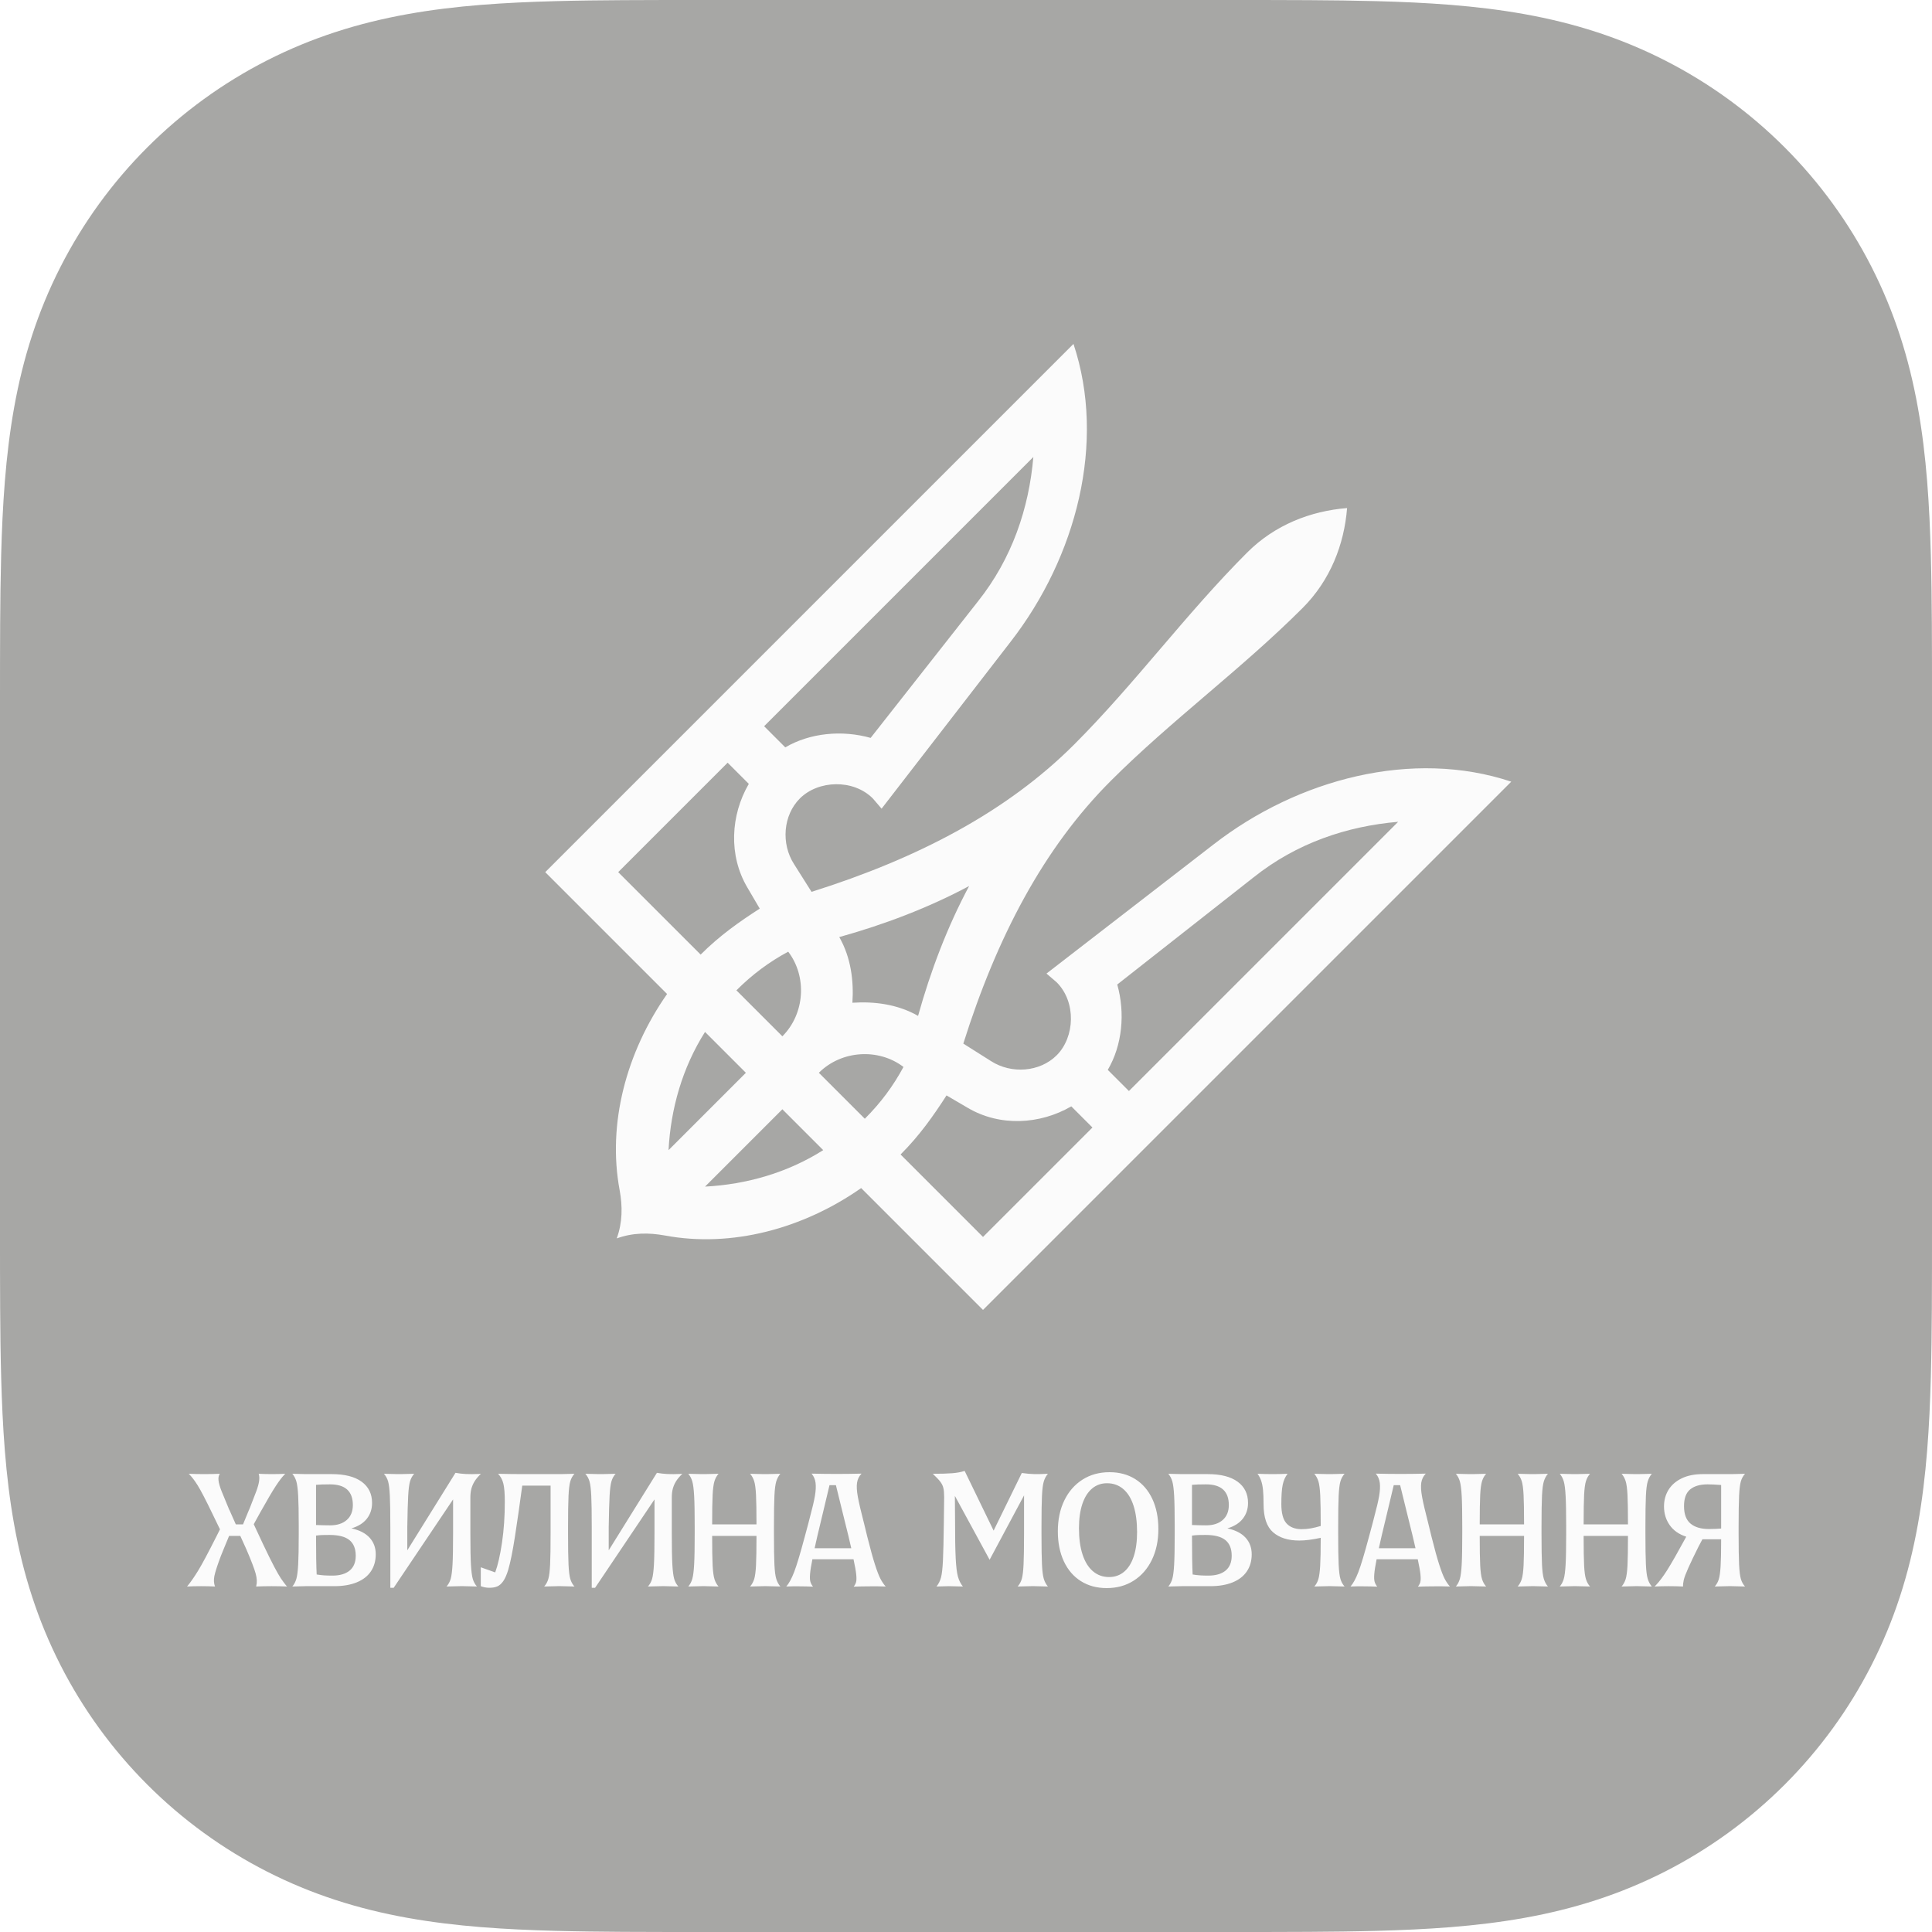
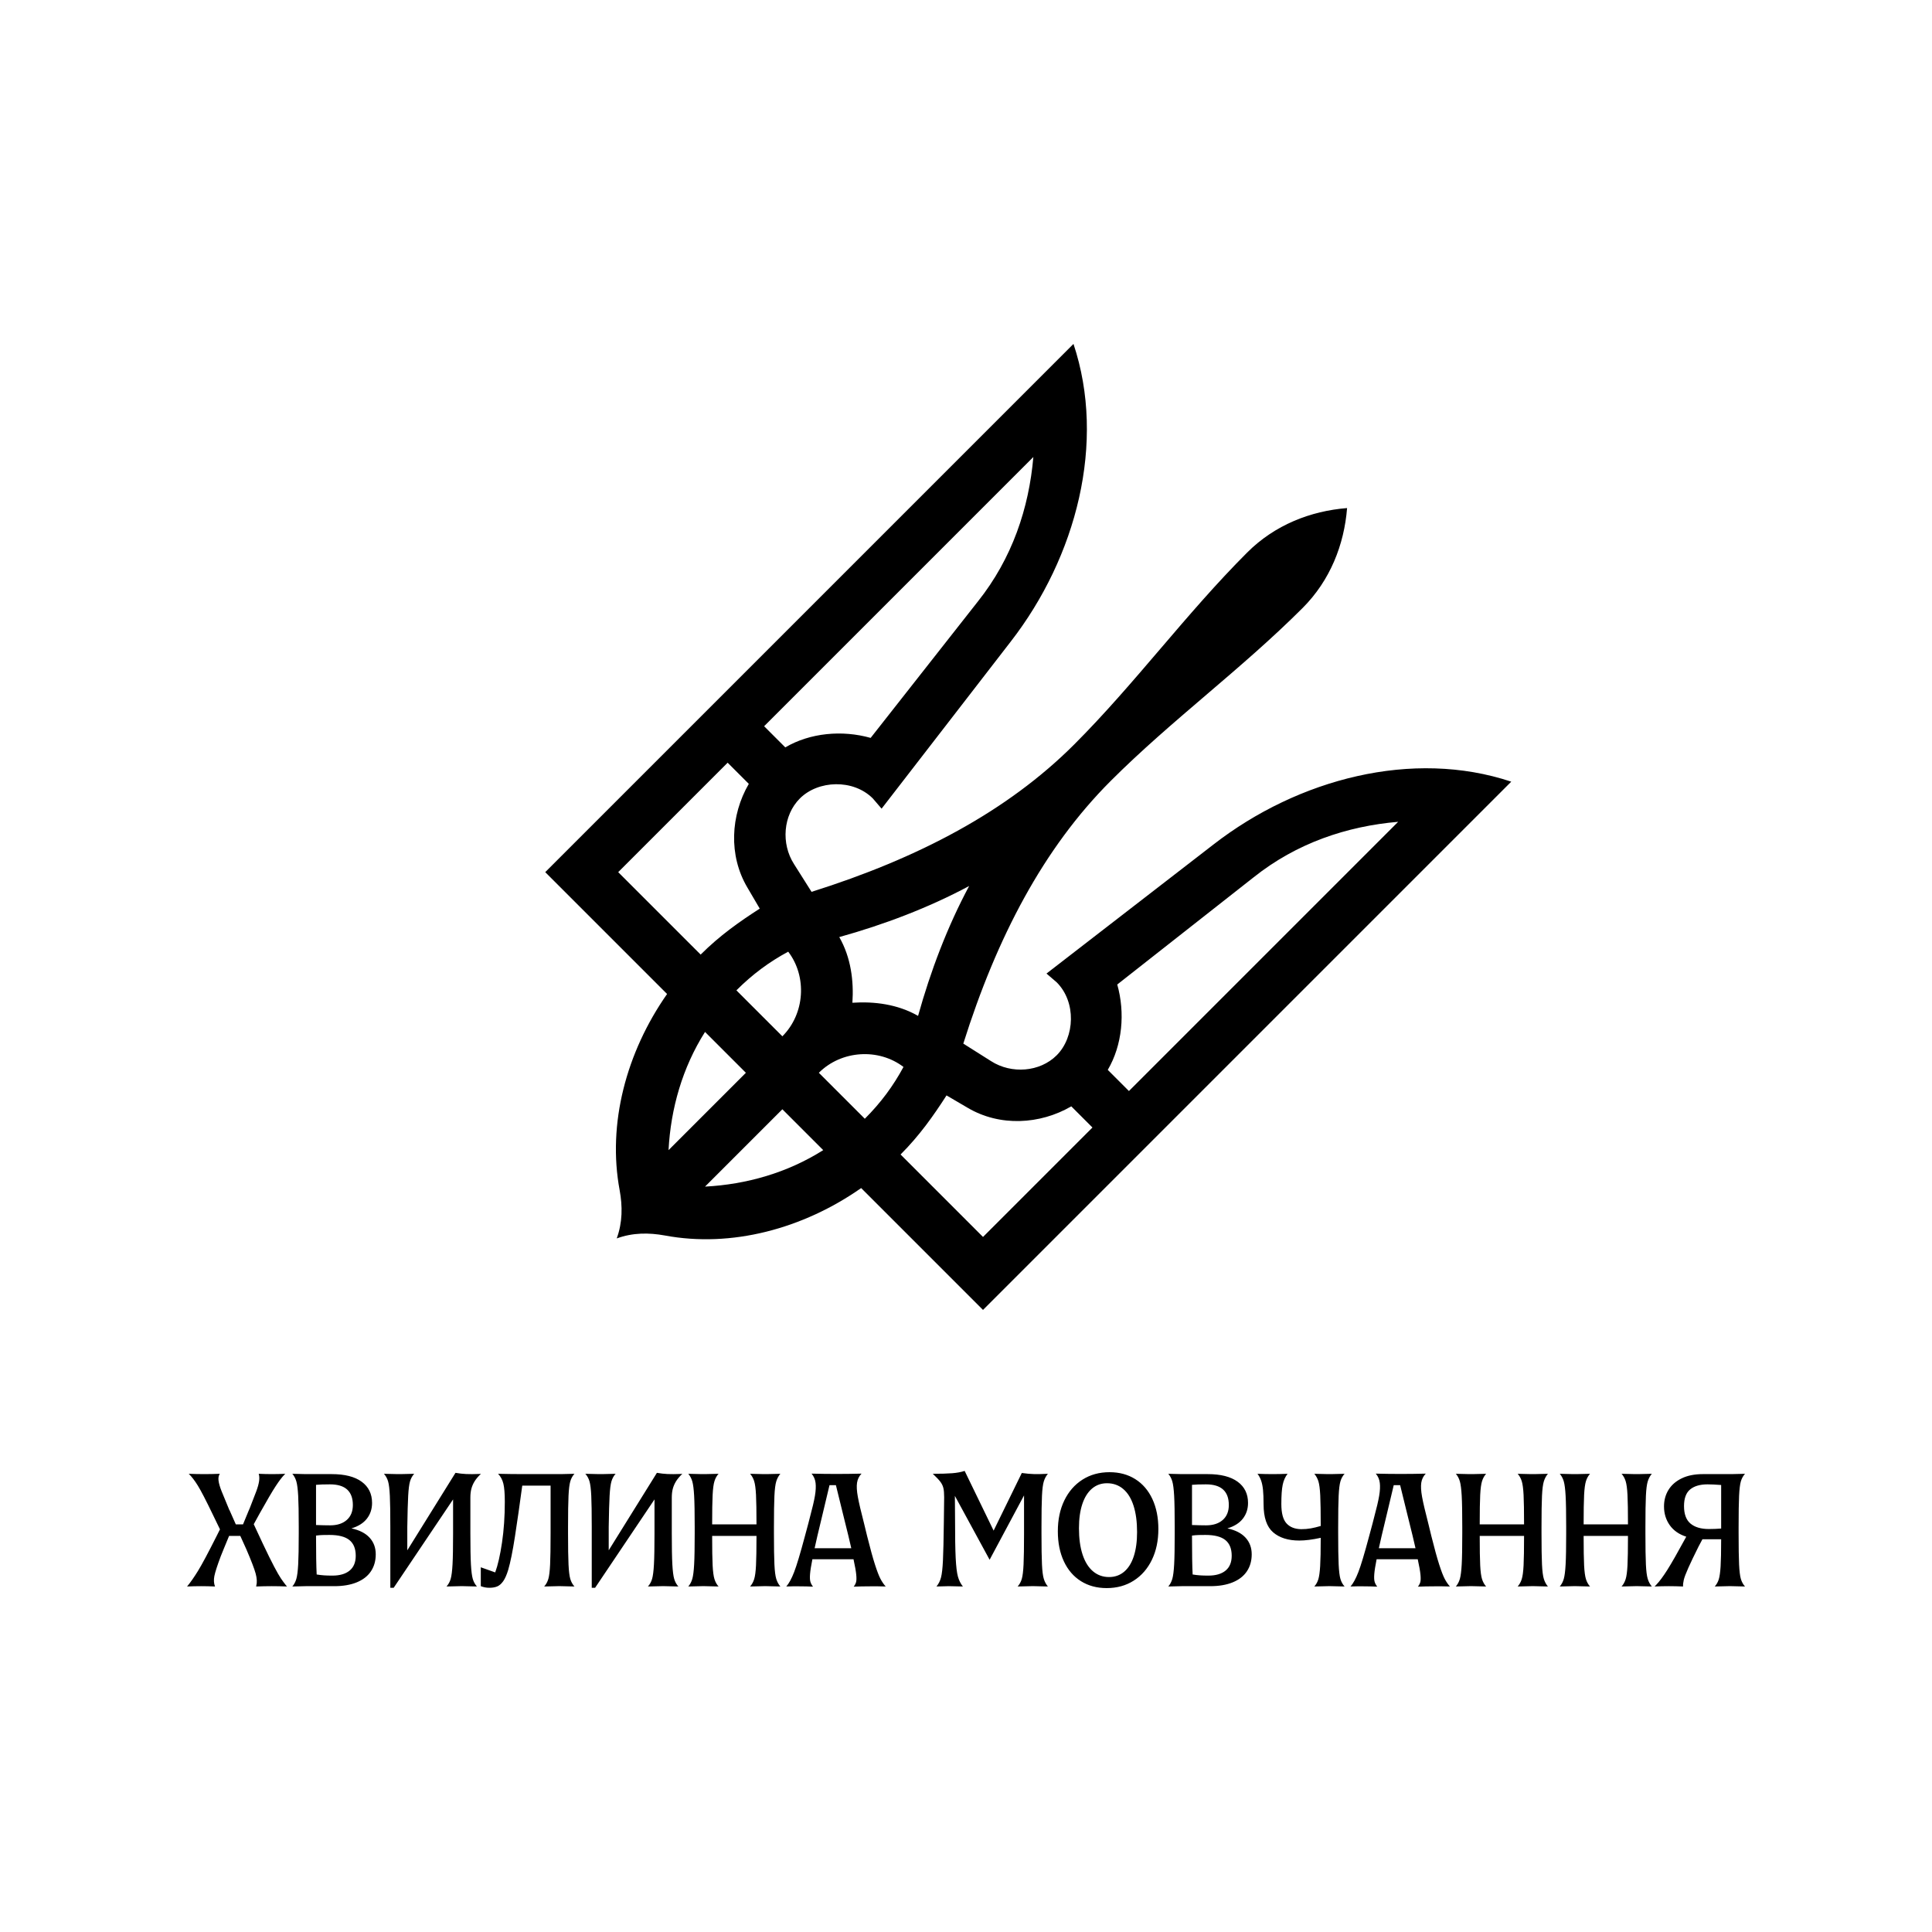
<svg xmlns="http://www.w3.org/2000/svg" width="1024" height="1024" viewBox="0 0 1024 1024" fill="none">
  <defs>
    <clipPath id="squircle" clipPathUnits="userSpaceOnUse">
      <path d="M1024 651C1024 665.24 1024 679.48 1023.92 693.73C1023.85 705.73 1023.71 717.72 1023.39 729.71C1022.68 755.84 1021.14 782.2 1016.5 808.05C1011.79 834.27 1004.1 858.67 991.97 882.49C980.05 905.9 964.48 927.33 945.9 945.9C927.32 964.47 905.9 980.05 882.49 991.97C858.67 1004.09 834.27 1011.79 808.05 1016.5C782.21 1021.15 755.85 1022.68 729.71 1023.39C717.72 1023.72 705.72 1023.85 693.73 1023.92C679.49 1024.01 665.25 1024 651 1024H373C358.76 1024 344.52 1024 330.27 1023.92C318.27 1023.85 306.28 1023.71 294.29 1023.39C268.16 1022.68 241.8 1021.14 215.95 1016.5C189.73 1011.79 165.33 1004.1 141.51 991.97C118.1 980.05 96.67 964.48 78.1 945.9C59.53 927.32 43.95 905.9 32.03 882.49C19.91 858.67 12.21 834.27 7.5 808.05C2.85 782.21 1.32 755.85 0.61 729.71C0.28 717.72 0.15 705.72 0.08 693.73C-0.01 679.49 0 665.25 0 651V373C0 358.76 0 344.52 0.08 330.27C0.15 318.27 0.29 306.28 0.61 294.29C1.32 268.16 2.86 241.8 7.5 215.95C12.21 189.73 19.9 165.33 32.03 141.51C43.95 118.1 59.52 96.67 78.1 78.1C96.68 59.53 118.1 43.95 141.51 32.03C165.33 19.91 189.73 12.21 215.95 7.5C241.79 2.85 268.15 1.32 294.29 0.61C306.28 0.28 318.28 0.15 330.27 0.08C344.51 -0.01 358.75 0 373 0H651C665.24 0 679.48 0 693.73 0.08C705.73 0.15 717.72 0.29 729.71 0.61C755.84 1.32 782.2 2.86 808.05 7.5C834.27 12.21 858.67 19.9 882.49 32.03C905.9 43.95 927.33 59.52 945.9 78.1C964.47 96.68 980.05 118.1 991.97 141.51C1004.09 165.33 1011.79 189.73 1016.5 215.95C1021.15 241.79 1022.68 268.15 1023.39 294.29C1023.72 306.28 1023.85 318.28 1023.92 330.27C1024.01 344.51 1024 358.75 1024 373V651Z" />
    </clipPath>
  </defs>
  <g clip-path="url(#squircle)">
-     <rect width="1024" height="1024" fill="#A7A7A5" />
-     <g fill="#FBFBFB">
+     <g fill="#000000">
      <path id="tryzub" transform="matrix(0.38671 0.38671 0.38671 -0.38671 211.6469 384.9132)" d="M475 -106V0H419C428 -40 448 -76 475 -106ZM200 0V724C290 679 348 580 361 477L387 274L374 275C347 275 324 250 324 225C324 202 342 181 365 176L396 169C446 265 475 358 475 450C475 533 462 616 462 700C462 738 477 772 500 799C523 772 538 738 538 700C538 616 525 533 525 450C525 358 554 265 604 169L635 176C658 181 676 202 676 225C676 250 653 275 626 275L613 274L639 477C652 580 710 679 800 724V0H633C621 -68 585 -130 531 -167C518 -176 507 -187 500 -202C493 -187 482 -176 469 -167C415 -130 379 -68 367 0ZM250 50H363C363 76 367 99 372 122L349 128C314 137 288 166 279 200H250ZM250 250H279C286 277 306 301 331 315L311 482C305 535 282 581 250 619ZM412 50H475C475 81 451 108 421 112C415 92 412 72 412 50ZM446 157C468 151 486 137 500 121C514 137 532 151 554 157C532 196 513 238 500 281C487 238 468 196 446 157ZM525 -106C552 -76 572 -40 581 0H525ZM525 50H588C588 72 585 92 579 112C549 108 525 81 525 50ZM628 122C633 99 637 76 637 50H750V200H721C712 166 686 137 651 128ZM669 315C694 301 714 277 721 250H750V619C718 581 695 535 689 482Z" />
      <path id="text" d="M99.364 840.618Q101.824 837.648 104.921 832.642Q108.018 827.636 114.891 813.976L116.588 810.582L112.77 802.691Q107.339 791.406 104.836 787.376Q102.333 783.345 100.042 781.139Q104.285 781.309 108.273 781.309Q112.261 781.309 116.503 781.139Q115.57 782.497 115.824 784.703Q116.079 786.909 117.436 790.345Q118.794 793.782 121.509 800.23L121.679 800.485L124.988 807.952H128.806L131.776 800.739L132.37 799.382Q134.661 793.612 135.848 790.388Q137.036 787.164 137.333 784.958Q137.63 782.752 137.121 781.139Q140.77 781.309 144.164 781.309Q147.558 781.309 151.206 781.139L150.782 781.564Q148.915 783.43 146.158 787.63Q143.4 791.83 137.715 802.012L134.491 807.867L139.327 818.218Q142.976 825.939 145.309 830.352Q147.642 834.764 148.915 836.63Q150.188 838.497 151.461 840.109L152.139 840.873Q147.897 840.703 143.994 840.703Q140.006 840.703 135.764 840.873L135.848 840.448Q136.527 837.818 135.509 834.042Q134.491 830.267 130.588 821.188L127.364 814.061H121.424L118.624 820.848Q117.861 822.885 117.012 824.836Q114.212 832.303 113.618 835.358Q113.024 838.412 113.958 840.873Q110.055 840.703 106.576 840.703Q102.927 840.703 99.109 840.873ZM158.341 812.703V809.309Q158.341 798.109 158.044 792.806Q157.747 787.503 157.069 785.17Q156.39 782.836 154.947 781.139Q159.529 781.309 161.99 781.309H175.82Q186.172 781.309 191.687 785.339Q197.202 789.37 197.202 796.582Q197.202 801.418 194.444 804.939Q191.687 808.461 186.257 810.073Q192.62 811.43 195.887 814.994Q199.154 818.558 199.154 823.818Q199.154 828.994 196.608 832.812Q194.063 836.63 189.099 838.667Q184.135 840.703 177.178 840.703H161.99Q159.529 840.703 154.947 840.873Q156.39 839.176 157.069 836.842Q157.747 834.509 158.044 829.206Q158.341 823.903 158.341 812.703ZM188.547 824.582Q188.547 818.982 185.196 816.267Q181.844 813.552 174.632 813.552Q172.596 813.552 170.984 813.594Q169.372 813.636 167.505 813.891Q167.505 828.061 167.844 834.509Q169.881 834.848 171.79 834.976Q173.699 835.103 176.16 835.103Q182.099 835.103 185.323 832.43Q188.547 829.758 188.547 824.582ZM174.972 808.461Q180.572 808.461 183.796 805.618Q187.02 802.776 187.02 797.685Q187.02 792.255 184.008 789.497Q180.996 786.739 174.887 786.739Q170.135 786.739 167.505 786.994V808.291Q171.917 808.461 174.972 808.461ZM203.489 781.139Q208.156 781.309 210.616 781.309H212.398Q214.943 781.309 219.525 781.139Q217.998 782.836 217.319 785.17Q216.64 787.503 216.343 792.806Q216.046 798.109 215.877 809.309V821.697L241.416 780.63Q244.301 781.139 247.059 781.267Q249.816 781.394 254.143 781.224Q254.483 781.139 254.907 781.139Q252.616 783.345 251.471 785.255Q250.325 787.164 249.816 789.158Q249.307 791.152 249.307 793.782V812.703Q249.307 823.903 249.604 829.206Q249.901 834.509 250.58 836.842Q251.259 839.176 252.786 840.873Q248.119 840.703 245.659 840.703H243.792Q241.331 840.703 236.665 840.873Q238.192 839.176 238.871 836.842Q239.549 834.509 239.846 829.206Q240.143 823.903 240.143 812.703V794.715L208.665 841.552H206.883V809.309Q206.883 798.109 206.628 792.806Q206.374 787.503 205.695 785.17Q205.016 782.836 203.489 781.139ZM254.83 840.703V830.691L262.467 833.406Q264.588 827.636 266.073 817.624Q267.558 807.612 267.558 795.988Q267.558 789.455 266.794 786.358Q266.03 783.261 263.994 781.139Q271.036 781.309 277.57 781.309H297.339Q299.885 781.309 304.467 781.139Q302.939 782.836 302.261 785.17Q301.582 787.503 301.327 792.806Q301.073 798.109 301.073 809.309V812.703Q301.073 823.903 301.327 829.206Q301.582 834.509 302.261 836.842Q302.939 839.176 304.467 840.873Q299.885 840.703 297.339 840.703H295.558Q293.097 840.703 288.43 840.873Q289.958 839.176 290.636 836.842Q291.315 834.509 291.57 829.206Q291.824 823.903 291.824 812.703V787.418H276.806Q274.77 802.521 272.945 814.315Q271.121 826.109 269.339 832.133Q268.152 836.036 266.709 838.073Q265.267 840.109 263.57 840.83Q261.873 841.552 259.412 841.552Q258.139 841.552 257.036 841.339Q255.933 841.127 254.83 840.703ZM310.244 781.139Q314.911 781.309 317.372 781.309H319.154Q321.699 781.309 326.281 781.139Q324.754 782.836 324.075 785.17Q323.396 787.503 323.099 792.806Q322.802 798.109 322.632 809.309V821.697L348.172 780.63Q351.057 781.139 353.814 781.267Q356.572 781.394 360.899 781.224Q361.238 781.139 361.663 781.139Q359.372 783.345 358.226 785.255Q357.081 787.164 356.572 789.158Q356.063 791.152 356.063 793.782V812.703Q356.063 823.903 356.36 829.206Q356.657 834.509 357.335 836.842Q358.014 839.176 359.541 840.873Q354.875 840.703 352.414 840.703H350.547Q348.087 840.703 343.42 840.873Q344.947 839.176 345.626 836.842Q346.305 834.509 346.602 829.206Q346.899 823.903 346.899 812.703V794.715L315.42 841.552H313.638V809.309Q313.638 798.109 313.384 792.806Q313.129 787.503 312.451 785.17Q311.772 782.836 310.244 781.139ZM368.204 812.703V809.309Q368.204 798.109 367.907 792.806Q367.61 787.503 366.931 785.17Q366.253 782.836 364.81 781.139Q369.392 781.309 371.853 781.309H373.719Q376.18 781.309 380.846 781.139Q379.404 782.752 378.683 785.042Q377.962 787.333 377.707 792.339Q377.453 797.345 377.453 807.952H400.956Q400.956 797.345 400.701 792.339Q400.446 787.333 399.725 785.042Q399.004 782.752 397.562 781.139Q402.228 781.309 404.689 781.309H406.471Q409.016 781.309 413.598 781.139Q412.156 782.836 411.434 785.17Q410.713 787.503 410.459 792.806Q410.204 798.109 410.204 809.309V812.703Q410.204 823.903 410.459 829.206Q410.713 834.509 411.434 836.842Q412.156 839.176 413.598 840.873Q409.016 840.703 406.471 840.703H404.689Q402.228 840.703 397.562 840.873Q399.004 839.261 399.725 836.97Q400.446 834.679 400.701 829.673Q400.956 824.667 400.956 814.061H377.453Q377.453 824.667 377.707 829.673Q377.962 834.679 378.683 836.97Q379.404 839.261 380.846 840.873Q376.18 840.703 373.719 840.703H371.853Q369.392 840.703 364.81 840.873Q366.253 839.176 366.931 836.842Q367.61 834.509 367.907 829.206Q368.204 823.903 368.204 812.703ZM423.873 840.788Q421.242 840.703 416.745 840.873Q418.867 838.497 420.903 833.236Q422.939 827.976 426.588 814.315L428.37 807.697L429.218 804.388Q431.255 796.836 431.933 792.806Q432.612 788.776 432.273 785.976Q431.933 783.176 430.152 781.055Q437.024 781.224 443.388 781.224Q449.752 781.224 456.624 781.055Q454.673 783.091 454.248 785.891Q453.824 788.691 454.673 793.358Q455.521 798.024 458.067 807.867L459.594 814.145Q462.055 823.988 463.752 829.248Q465.448 834.509 466.679 836.842Q467.909 839.176 469.436 840.873Q464.006 840.703 460.867 840.788Q456.794 840.788 452.467 840.958Q453.4 839.77 453.739 838.539Q454.079 837.309 453.824 834.594Q453.57 831.879 452.382 826.448H430.576Q429.558 831.539 429.345 834.255Q429.133 836.97 429.515 838.327Q429.897 839.685 430.915 840.958Q427.267 840.788 423.873 840.788ZM446.527 801.333 443.048 787.164H439.655L436.261 801.418Q432.442 817.2 431.764 820.594H451.194Q450.43 816.945 446.527 801.333ZM500.253 807.103 500.422 793.527Q500.422 790.388 499.998 788.648Q499.574 786.909 498.386 785.339Q497.198 783.77 494.398 781.139Q500.846 781.139 504.665 780.842Q508.483 780.545 511.283 779.612L526.64 811.261L541.574 780.715Q545.222 781.224 548.277 781.309Q549.549 781.309 550.737 781.309Q551.925 781.309 553.113 781.224L555.404 781.139Q553.962 782.836 553.24 785.17Q552.519 787.503 552.265 792.806Q552.01 798.109 552.01 809.309V812.703Q552.01 823.903 552.265 829.206Q552.519 834.509 553.24 836.842Q553.962 839.176 555.404 840.873Q550.822 840.703 548.277 840.703H546.495Q544.034 840.703 539.368 840.873Q540.895 839.176 541.574 836.842Q542.253 834.509 542.507 829.206Q542.762 823.903 542.762 812.703V792.594L524.519 826.703L506.107 792.848L506.192 804.558Q506.192 818.982 506.531 825.77Q506.871 832.558 507.719 835.612Q508.568 838.667 510.349 840.873Q505.513 840.703 502.883 840.703Q500.592 840.703 496.349 840.873Q498.046 838.836 498.768 836.036Q499.489 833.236 499.786 826.958Q500.083 820.679 500.253 807.103ZM560.673 811.6Q560.673 802.352 564.109 795.267Q567.545 788.182 573.739 784.236Q579.933 780.291 588.079 780.291Q595.885 780.291 601.739 783.982Q607.594 787.673 610.776 794.503Q613.958 801.333 613.958 810.412Q613.958 819.661 610.521 826.745Q607.085 833.83 600.891 837.776Q594.697 841.721 586.552 841.721Q578.745 841.721 572.891 838.03Q567.036 834.339 563.855 827.509Q560.673 820.679 560.673 811.6ZM602.673 812.024Q602.673 803.879 600.806 798.067Q598.939 792.255 595.333 789.2Q591.727 786.145 586.721 786.145Q582.139 786.145 578.788 788.988Q575.436 791.83 573.655 797.176Q571.873 802.521 571.873 809.988Q571.873 818.133 573.782 823.945Q575.691 829.758 579.297 832.812Q582.903 835.867 587.824 835.867Q592.491 835.867 595.842 833.024Q599.194 830.182 600.933 824.836Q602.673 819.491 602.673 812.024ZM622.62 812.703V809.309Q622.62 798.109 622.323 792.806Q622.026 787.503 621.347 785.17Q620.669 782.836 619.226 781.139Q623.808 781.309 626.269 781.309H640.099Q650.451 781.309 655.966 785.339Q661.481 789.37 661.481 796.582Q661.481 801.418 658.723 804.939Q655.966 808.461 650.535 810.073Q656.899 811.43 660.166 814.994Q663.432 818.558 663.432 823.818Q663.432 828.994 660.887 832.812Q658.341 836.63 653.378 838.667Q648.414 840.703 641.457 840.703H626.269Q623.808 840.703 619.226 840.873Q620.669 839.176 621.347 836.842Q622.026 834.509 622.323 829.206Q622.62 823.903 622.62 812.703ZM652.826 824.582Q652.826 818.982 649.475 816.267Q646.123 813.552 638.911 813.552Q636.875 813.552 635.263 813.594Q633.651 813.636 631.784 813.891Q631.784 828.061 632.123 834.509Q634.16 834.848 636.069 834.976Q637.978 835.103 640.438 835.103Q646.378 835.103 649.602 832.43Q652.826 829.758 652.826 824.582ZM639.251 808.461Q644.851 808.461 648.075 805.618Q651.299 802.776 651.299 797.685Q651.299 792.255 648.287 789.497Q645.275 786.739 639.166 786.739Q634.414 786.739 631.784 786.994V808.291Q636.196 808.461 639.251 808.461ZM700.01 815.079Q693.392 816.521 688.64 816.521Q679.816 816.521 674.768 812.152Q669.719 807.782 669.719 797.261Q669.719 792.594 669.422 789.667Q669.125 786.739 668.404 784.703Q667.683 782.667 666.495 781.139Q670.653 781.309 674.471 781.309Q678.289 781.309 682.446 781.139Q680.58 783.515 679.859 786.952Q679.137 790.388 679.137 797.176Q679.137 804.388 681.853 807.4Q684.568 810.412 689.659 810.497Q692.374 810.497 694.749 810.073Q697.125 809.648 700.01 808.8Q700.01 797.77 699.756 792.594Q699.501 787.418 698.78 785.127Q698.059 782.836 696.616 781.139Q701.198 781.309 703.743 781.309H705.525Q707.986 781.309 712.653 781.139Q711.125 782.836 710.446 785.17Q709.768 787.503 709.513 792.806Q709.259 798.109 709.259 809.309V812.703Q709.259 823.903 709.513 829.206Q709.768 834.509 710.446 836.842Q711.125 839.176 712.653 840.873Q707.986 840.703 705.525 840.703H703.743Q701.198 840.703 696.616 840.873Q698.059 839.261 698.737 837.055Q699.416 834.848 699.713 830.012Q700.01 825.176 700.01 815.079ZM722.927 840.788Q720.297 840.703 715.8 840.873Q717.921 838.497 719.958 833.236Q721.994 827.976 725.642 814.315L727.424 807.697L728.273 804.388Q730.309 796.836 730.988 792.806Q731.667 788.776 731.327 785.976Q730.988 783.176 729.206 781.055Q736.079 781.224 742.442 781.224Q748.806 781.224 755.679 781.055Q753.727 783.091 753.303 785.891Q752.879 788.691 753.727 793.358Q754.576 798.024 757.121 807.867L758.648 814.145Q761.109 823.988 762.806 829.248Q764.503 834.509 765.733 836.842Q766.964 839.176 768.491 840.873Q763.061 840.703 759.921 840.788Q755.848 840.788 751.521 840.958Q752.455 839.77 752.794 838.539Q753.133 837.309 752.879 834.594Q752.624 831.879 751.436 826.448H729.63Q728.612 831.539 728.4 834.255Q728.188 836.97 728.57 838.327Q728.952 839.685 729.97 840.958Q726.321 840.788 722.927 840.788ZM745.582 801.333 742.103 787.164H738.709L735.315 801.418Q731.497 817.2 730.818 820.594H750.248Q749.485 816.945 745.582 801.333ZM775.032 812.703V809.309Q775.032 798.109 774.735 792.806Q774.438 787.503 773.76 785.17Q773.081 782.836 771.638 781.139Q776.22 781.309 778.681 781.309H780.547Q783.008 781.309 787.675 781.139Q786.232 782.752 785.511 785.042Q784.79 787.333 784.535 792.339Q784.281 797.345 784.281 807.952H807.784Q807.784 797.345 807.529 792.339Q807.275 787.333 806.554 785.042Q805.832 782.752 804.39 781.139Q809.057 781.309 811.517 781.309H813.299Q815.844 781.309 820.426 781.139Q818.984 782.836 818.263 785.17Q817.541 787.503 817.287 792.806Q817.032 798.109 817.032 809.309V812.703Q817.032 823.903 817.287 829.206Q817.541 834.509 818.263 836.842Q818.984 839.176 820.426 840.873Q815.844 840.703 813.299 840.703H811.517Q809.057 840.703 804.39 840.873Q805.832 839.261 806.554 836.97Q807.275 834.679 807.529 829.673Q807.784 824.667 807.784 814.061H784.281Q784.281 824.667 784.535 829.673Q784.79 834.679 785.511 836.97Q786.232 839.261 787.675 840.873Q783.008 840.703 780.547 840.703H778.681Q776.22 840.703 771.638 840.873Q773.081 839.176 773.76 836.842Q774.438 834.509 774.735 829.206Q775.032 823.903 775.032 812.703ZM830.107 812.703V809.309Q830.107 798.109 829.81 792.806Q829.513 787.503 828.834 785.17Q828.156 782.836 826.713 781.139Q831.295 781.309 833.756 781.309H835.622Q838.083 781.309 842.749 781.139Q841.307 782.752 840.586 785.042Q839.865 787.333 839.61 792.339Q839.356 797.345 839.356 807.952H862.859Q862.859 797.345 862.604 792.339Q862.349 787.333 861.628 785.042Q860.907 782.752 859.465 781.139Q864.131 781.309 866.592 781.309H868.374Q870.919 781.309 875.501 781.139Q874.059 782.836 873.337 785.17Q872.616 787.503 872.362 792.806Q872.107 798.109 872.107 809.309V812.703Q872.107 823.903 872.362 829.206Q872.616 834.509 873.337 836.842Q874.059 839.176 875.501 840.873Q870.919 840.703 868.374 840.703H866.592Q864.131 840.703 859.465 840.873Q860.907 839.261 861.628 836.97Q862.349 834.679 862.604 829.673Q862.859 824.667 862.859 814.061H839.356Q839.356 824.667 839.61 829.673Q839.865 834.679 840.586 836.97Q841.307 839.261 842.749 840.873Q838.083 840.703 835.622 840.703H833.756Q831.295 840.703 826.713 840.873Q828.156 839.176 828.834 836.842Q829.513 834.509 829.81 829.206Q830.107 823.903 830.107 812.703ZM877.8 840.024Q880.345 837.394 883.655 832.176Q886.964 826.958 893.752 814.485Q887.982 812.618 884.97 808.333Q881.958 804.048 881.958 798.448Q881.958 793.527 884.333 789.667Q886.709 785.806 891.333 783.558Q895.958 781.309 902.576 781.309H917.764Q920.224 781.309 924.891 781.139Q923.364 782.836 922.685 785.17Q922.006 787.503 921.752 792.806Q921.497 798.109 921.497 809.309V812.703Q921.497 823.903 921.752 829.206Q922.006 834.509 922.685 836.842Q923.364 839.176 924.891 840.873Q920.224 840.703 917.764 840.703H915.982Q913.436 840.703 908.855 840.873Q910.297 839.261 910.976 837.097Q911.655 834.933 911.952 830.224Q912.248 825.515 912.248 815.842H902.321L900.285 819.661Q896.806 826.618 894.855 830.988Q892.903 835.358 892.436 837.394Q891.97 839.43 892.055 840.873Q888.152 840.703 884.503 840.703Q880.855 840.703 876.952 840.873ZM912.248 810.158V787.079Q907.752 786.739 905.036 786.739Q899.097 786.739 895.83 789.412Q892.564 792.085 892.564 798.279Q892.564 804.642 896 807.527Q899.436 810.412 905.715 810.412Q909.024 810.412 912.248 810.158Z" />
    </g>
  </g>
</svg>
